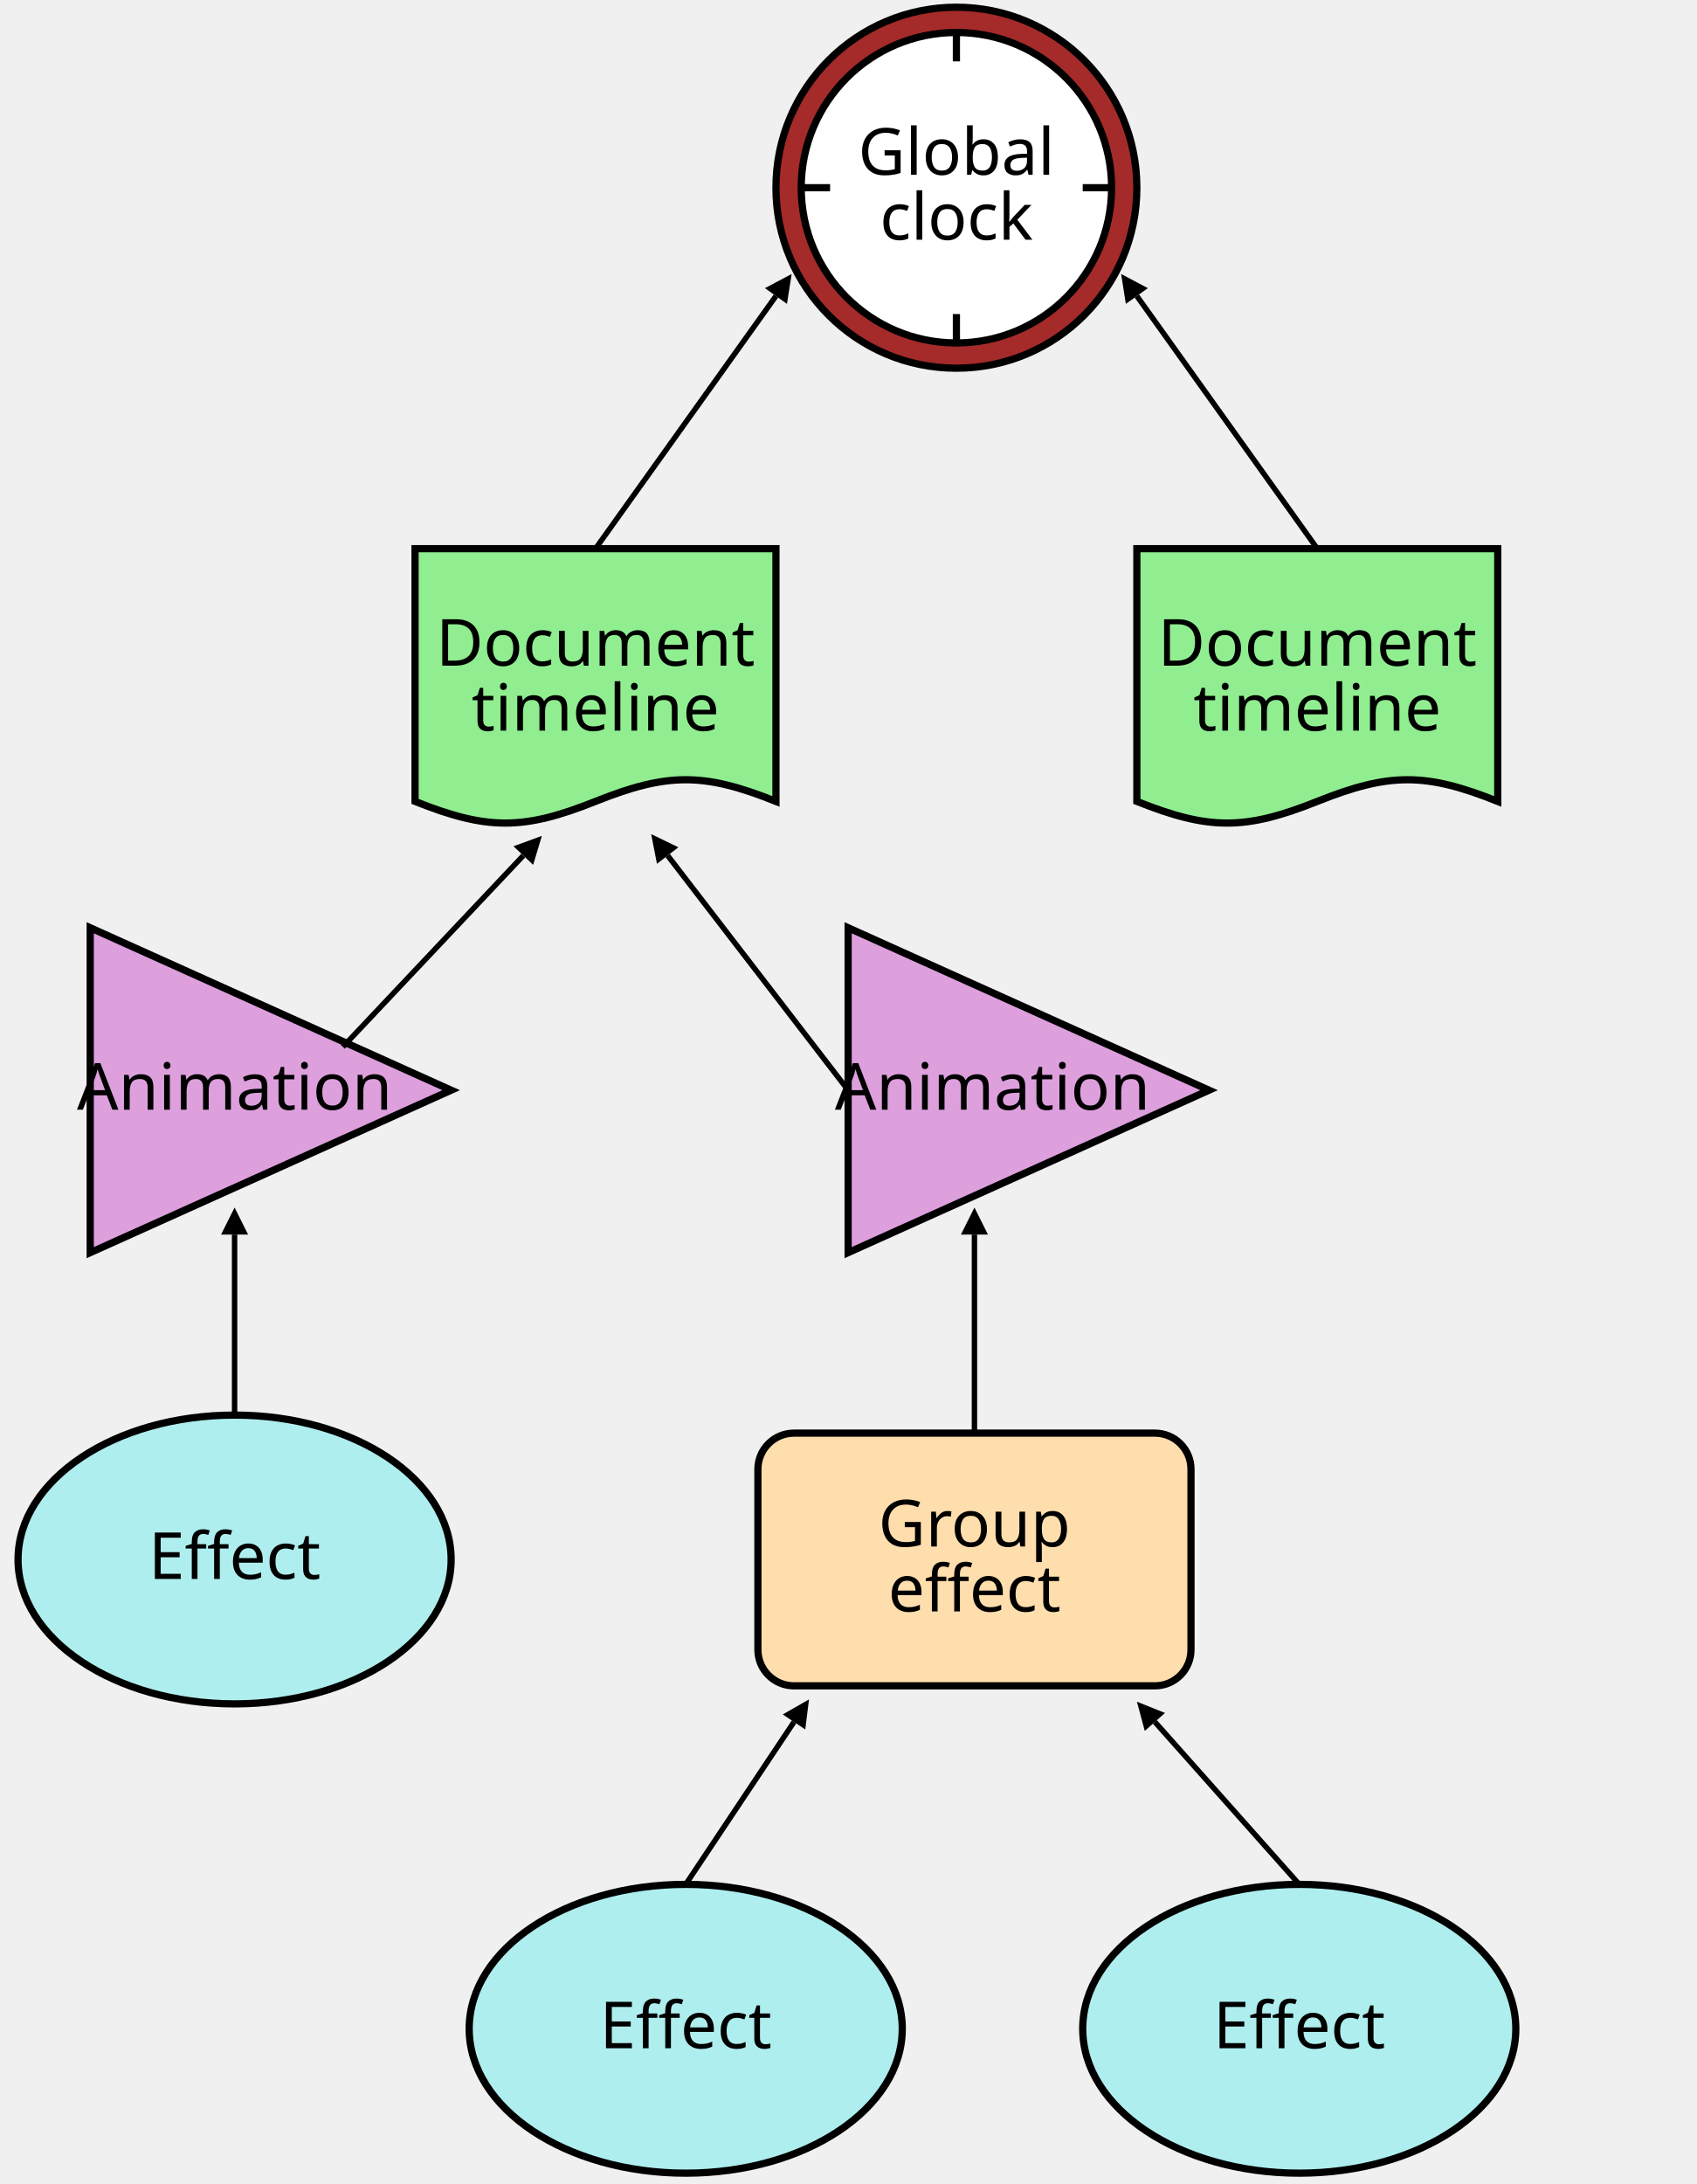
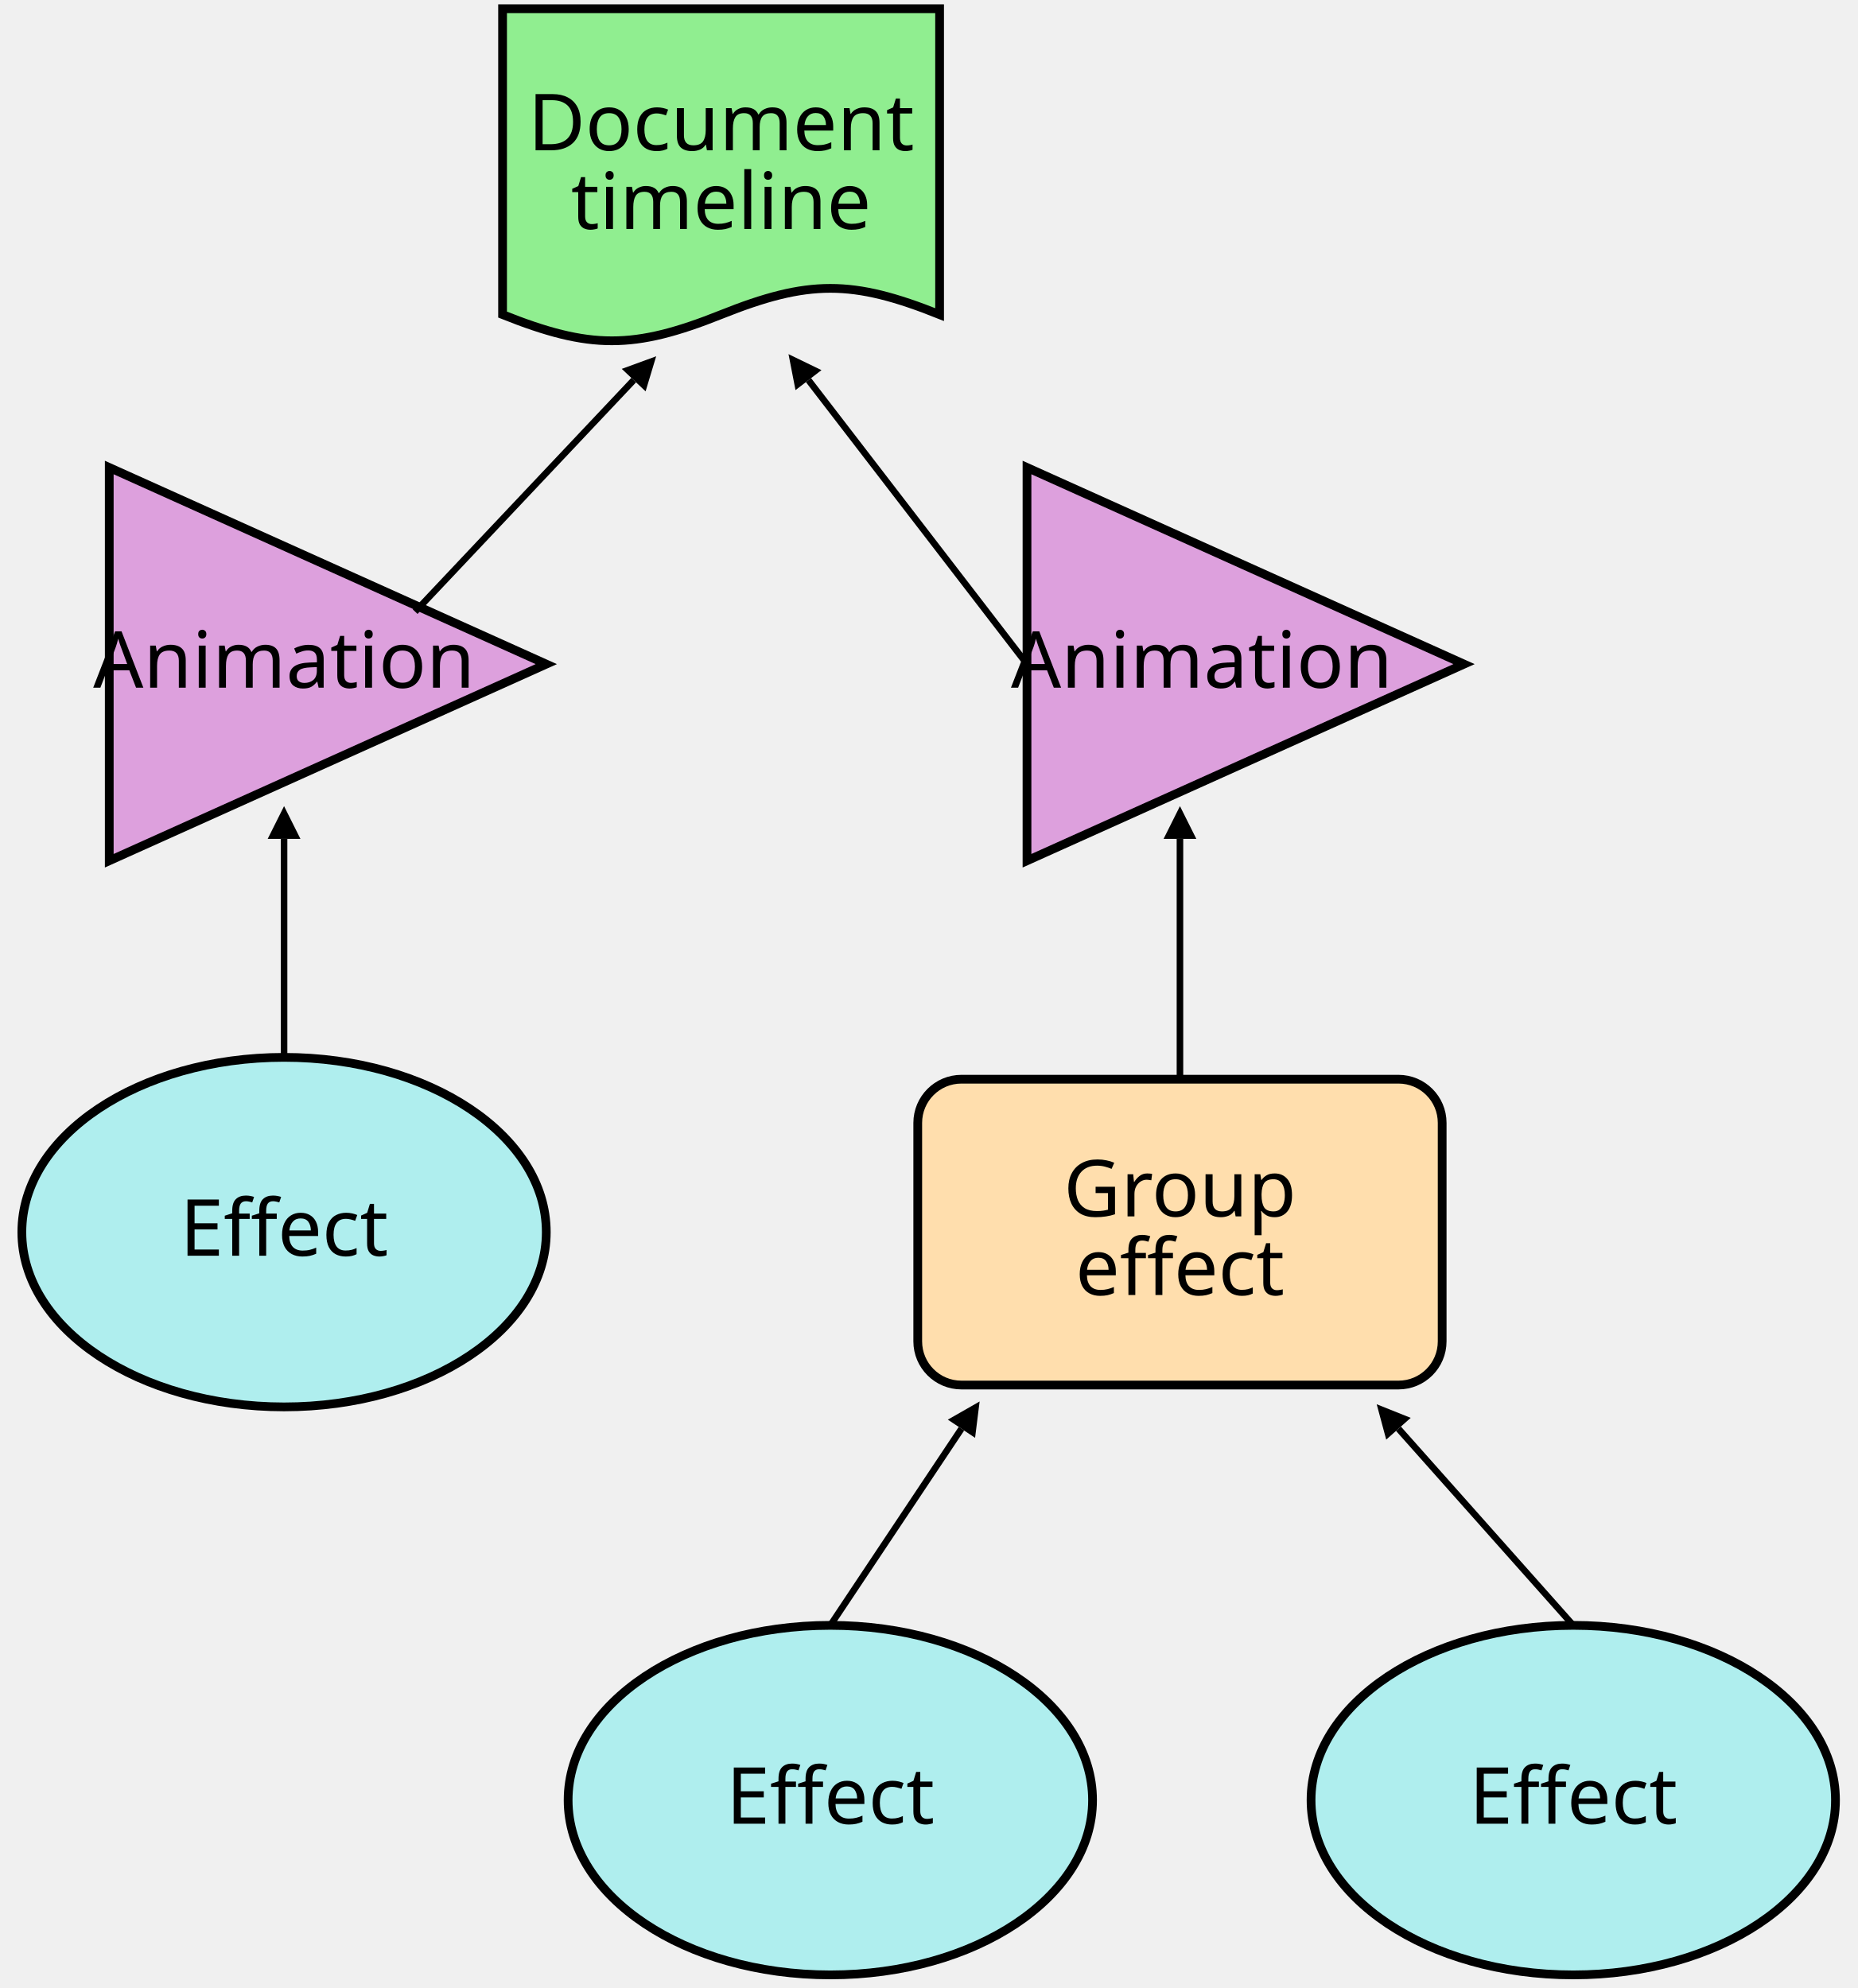
- <svg xmlns="http://www.w3.org/2000/svg" xmlns:xlink="http://www.w3.org/1999/xlink" width="100%" height="100%" viewBox="35 -2 470 605">
+ <svg xmlns="http://www.w3.org/2000/svg" xmlns:xlink="http://www.w3.org/1999/xlink" width="100%" height="100%" viewBox="35 148 425 455">
  <defs>
    <style type="text/css">
    svg {
      font-size: 18px;
      font-family: sans-serif;
    }

    /*
     * Line work
     */
    .arrowLine {
      stroke: black;
      stroke-width: 1.5;
      fill: none;
      marker-end: url(#arrow);
    }
    </style>
    <style type="text/css">
      .blackArrowHead {
        fill: black;
        stroke: none;
      }
    </style>
    <marker id="arrow" viewBox="0 -5 10 10" orient="auto" markerWidth="5" markerHeight="5">
      <path d="M0-5l10 5l-10 5z" class="blackArrowHead" />
    </marker>
    <marker id="reverseArrow" viewBox="-10 -5 10 10" orient="auto" markerWidth="5" markerHeight="5">
      <path d="M0-5l-10 5l10 5z" class="blackArrowHead" />
    </marker>
    <style type="text/css">
      .startTimeStar {
        stroke: blue;
        stroke-linecap: round;
        stroke-width: 2;
        fill: none;
      }
    </style>
    <path d="M-3.5-3.5l7 7M3.5-3.5l-7 7M0-5v10M-5 0h10" class="startTimeStar" id="star" />
    <style type="text/css">
      .document {
        fill: lightgreen;
        stroke: black;
        stroke-width: 2;
      }
    </style>
    <g id="document">
      <path d="M0 0h100v70c-20-8-30-8-50 0s-30 8-50 0z" class="document" />
      <g transform="translate(50 45)">
        <text y="-0.7em" text-anchor="middle">Document<tspan x="0" dy="1em">timeline</tspan>
        </text>
      </g>
    </g>
    <style type="text/css">
      .animation {
        fill: plum;
        stroke: black;
        stroke-width: 2;
      }
    </style>
    <g id="animation">
      <path d="M-40-45v90l100-45z" class="animation" />
-       <text y="0.3em" text-anchor="middle">Animation</text>
+       <text y="0.3em" text-anchor="middle" textLength="75" lengthAdjust="spacingAndGlypths">Animation</text>
    </g>
    <style type="text/css">
      .effect {
        fill: paleturquoise;
        stroke: black;
        stroke-width: 2;
      }
    </style>
    <g id="effect">
      <ellipse rx="60" ry="40" class="effect" />
      <text y="0.3em" text-anchor="middle">Effect</text>
    </g>
    <style type="text/css">
      .group {
        fill: navajowhite;
        stroke: black;
        stroke-width: 2;
      }
    </style>
    <g id="group">
      <rect x="-60" y="-35" width="120" height="70" rx="10" ry="10" class="group" />
      <text y="-0.2em" text-anchor="middle">Group<tspan x="0" dy="1em">effect</tspan>
      </text>
    </g>
  </defs>
-   <g transform="translate(300 50)">
-     <circle r="50" fill="brown" stroke="black" stroke-width="2" />
-     <circle r="43" fill="white" stroke="black" stroke-width="2" />
-     <path d="M0-43v8M43 0h-8M0 43v-8M-43 0h8" stroke="black" stroke-width="2" fill="none" />
-     <text y="-0.2em" text-anchor="middle">Global<tspan x="0" dy="1em">clock</tspan>
-     </text>
-   </g>
  <use x="150" y="150" xlink:href="#document" />
-   <line x1="200" y1="150" x2="250" y2="80" class="arrowLine" />
-   <use x="350" y="150" xlink:href="#document" />
-   <line x1="400" y1="150" x2="350" y2="80" class="arrowLine" />
  <use x="100" y="300" xlink:href="#animation" />
  <line x1="130" y1="288" x2="180" y2="235" class="arrowLine" />
  <use x="100" y="430" xlink:href="#effect" />
  <line x1="100" y1="390" x2="100" y2="340" class="arrowLine" />
  <use x="310" y="300" xlink:href="#animation" />
  <line x1="270" y1="300" x2="220" y2="235" class="arrowLine" />
  <use x="305" y="430" xlink:href="#group" />
  <line x1="305" y1="395" x2="305" y2="340" class="arrowLine" />
  <use x="225" y="560" xlink:href="#effect" />
  <line x1="225" y1="520" x2="255" y2="475" class="arrowLine" />
  <use x="395" y="560" xlink:href="#effect" />
  <line x1="395" y1="520" x2="355" y2="475" class="arrowLine" />
</svg>
